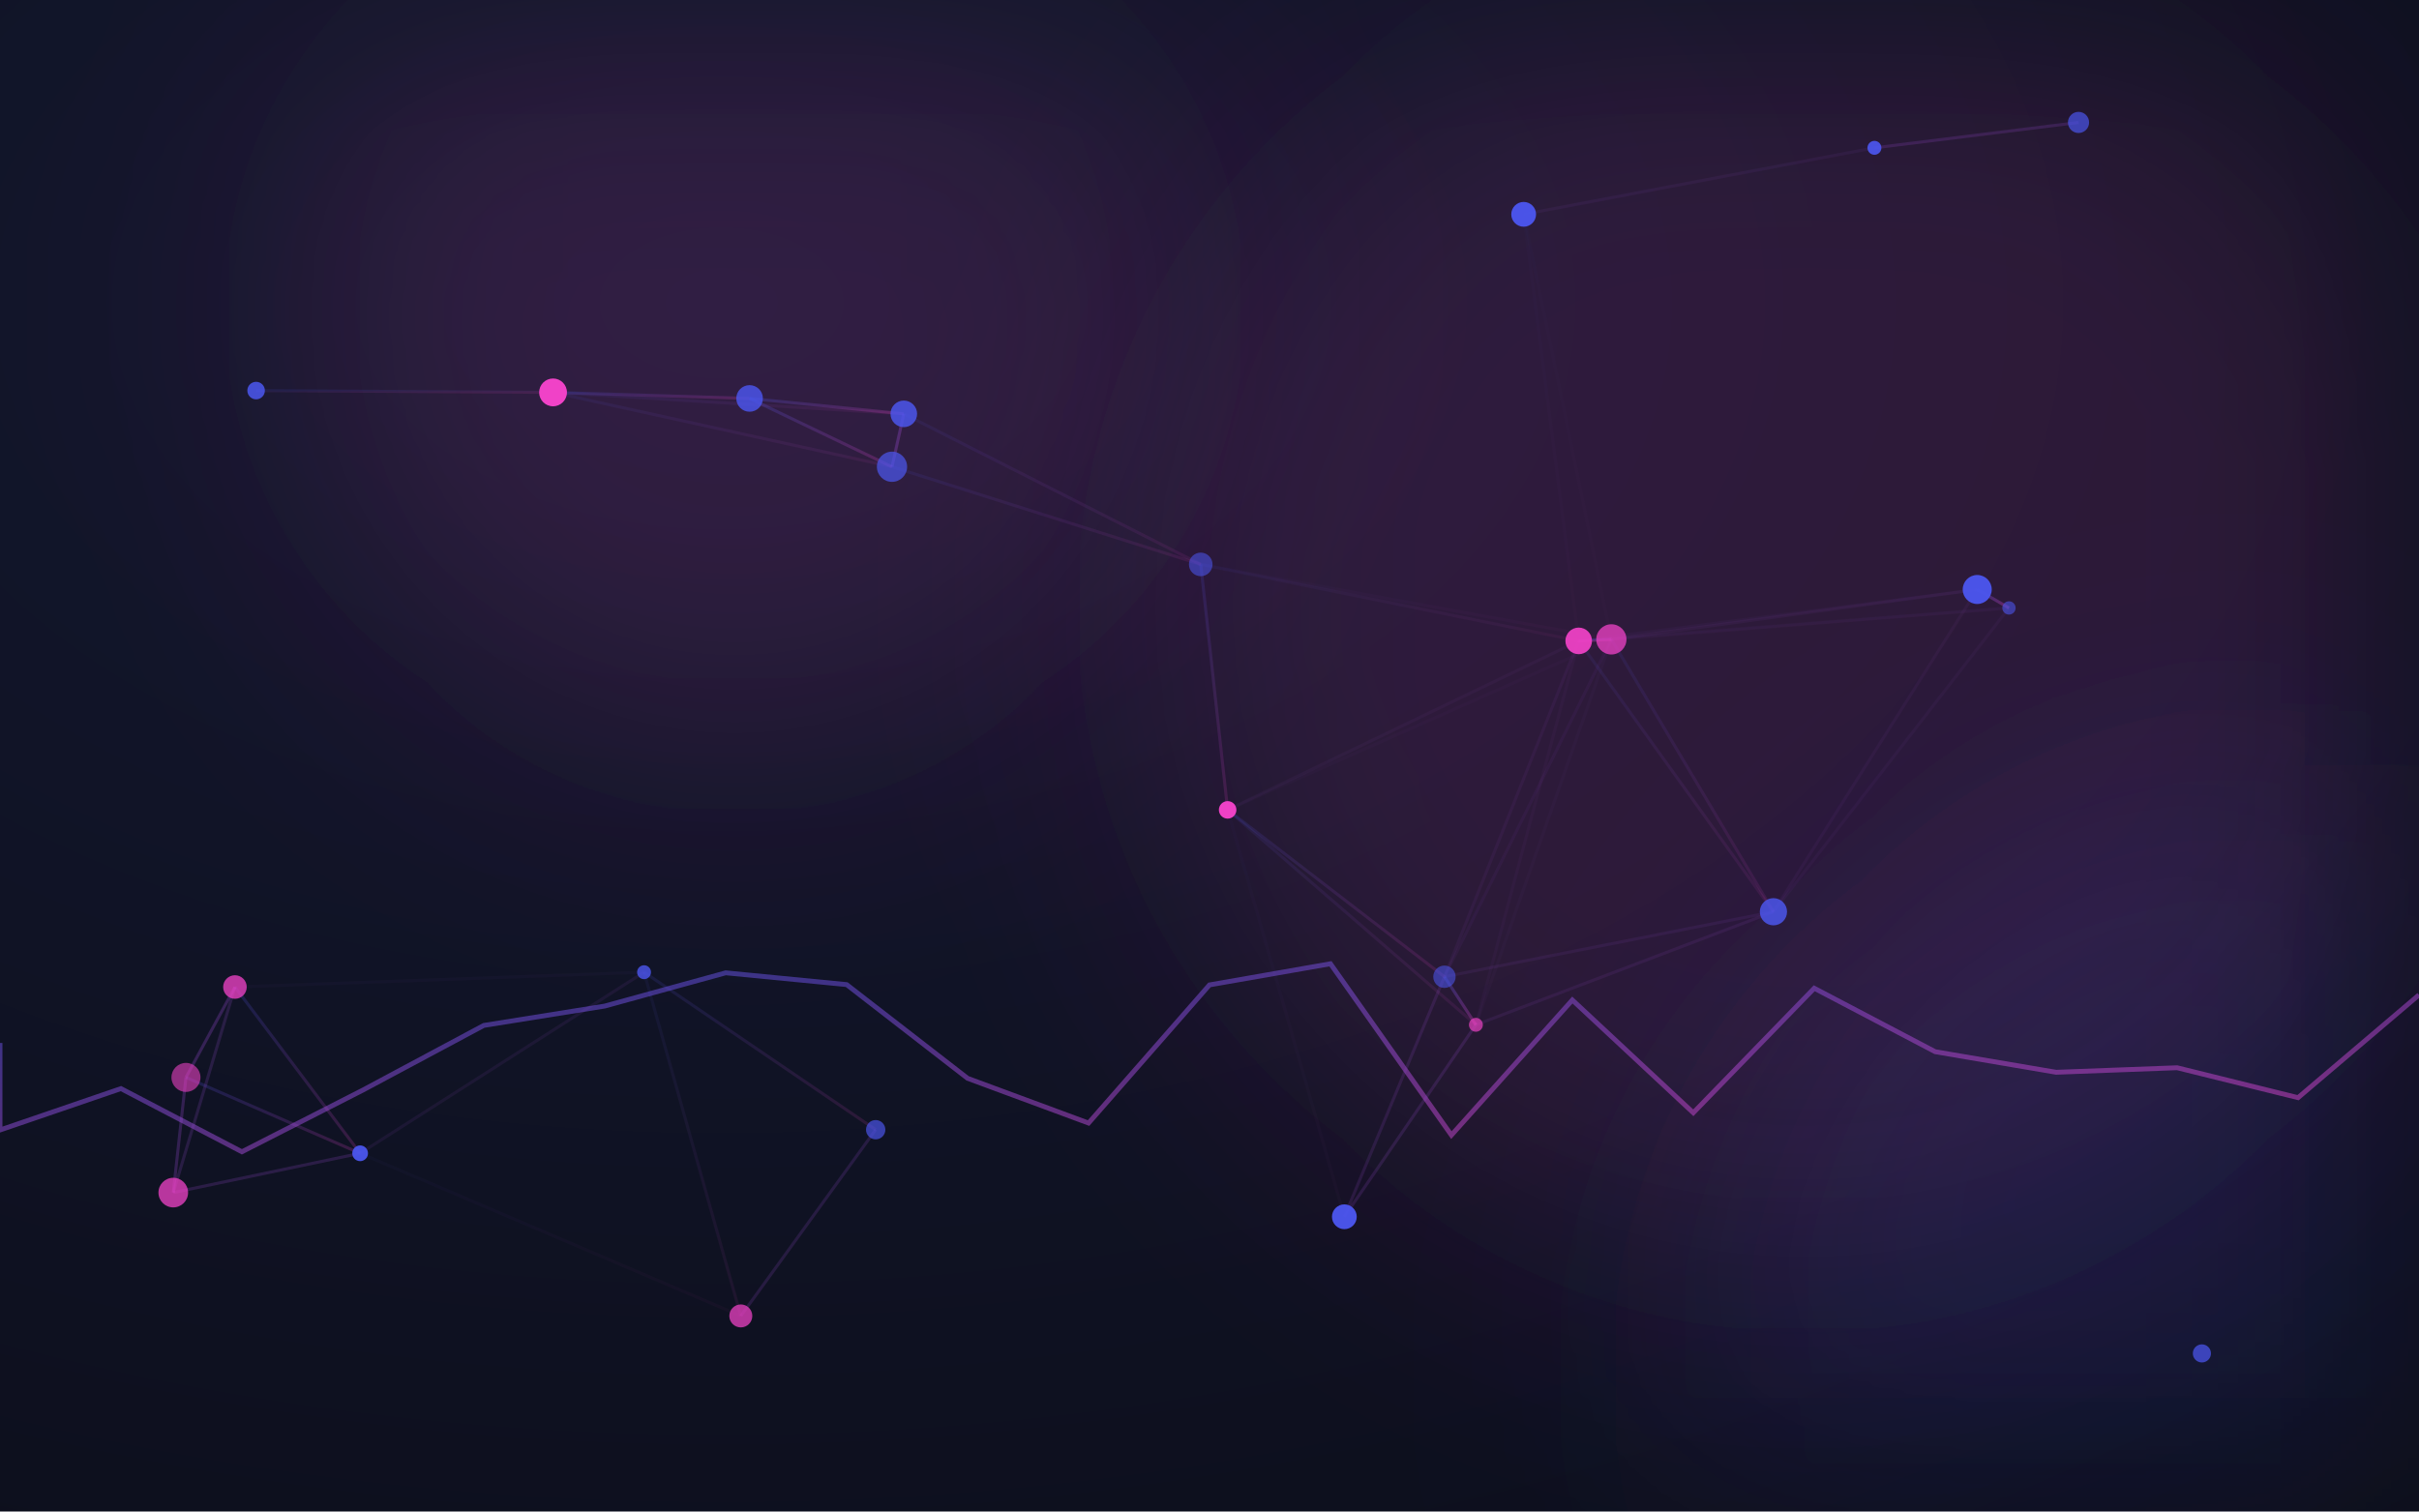
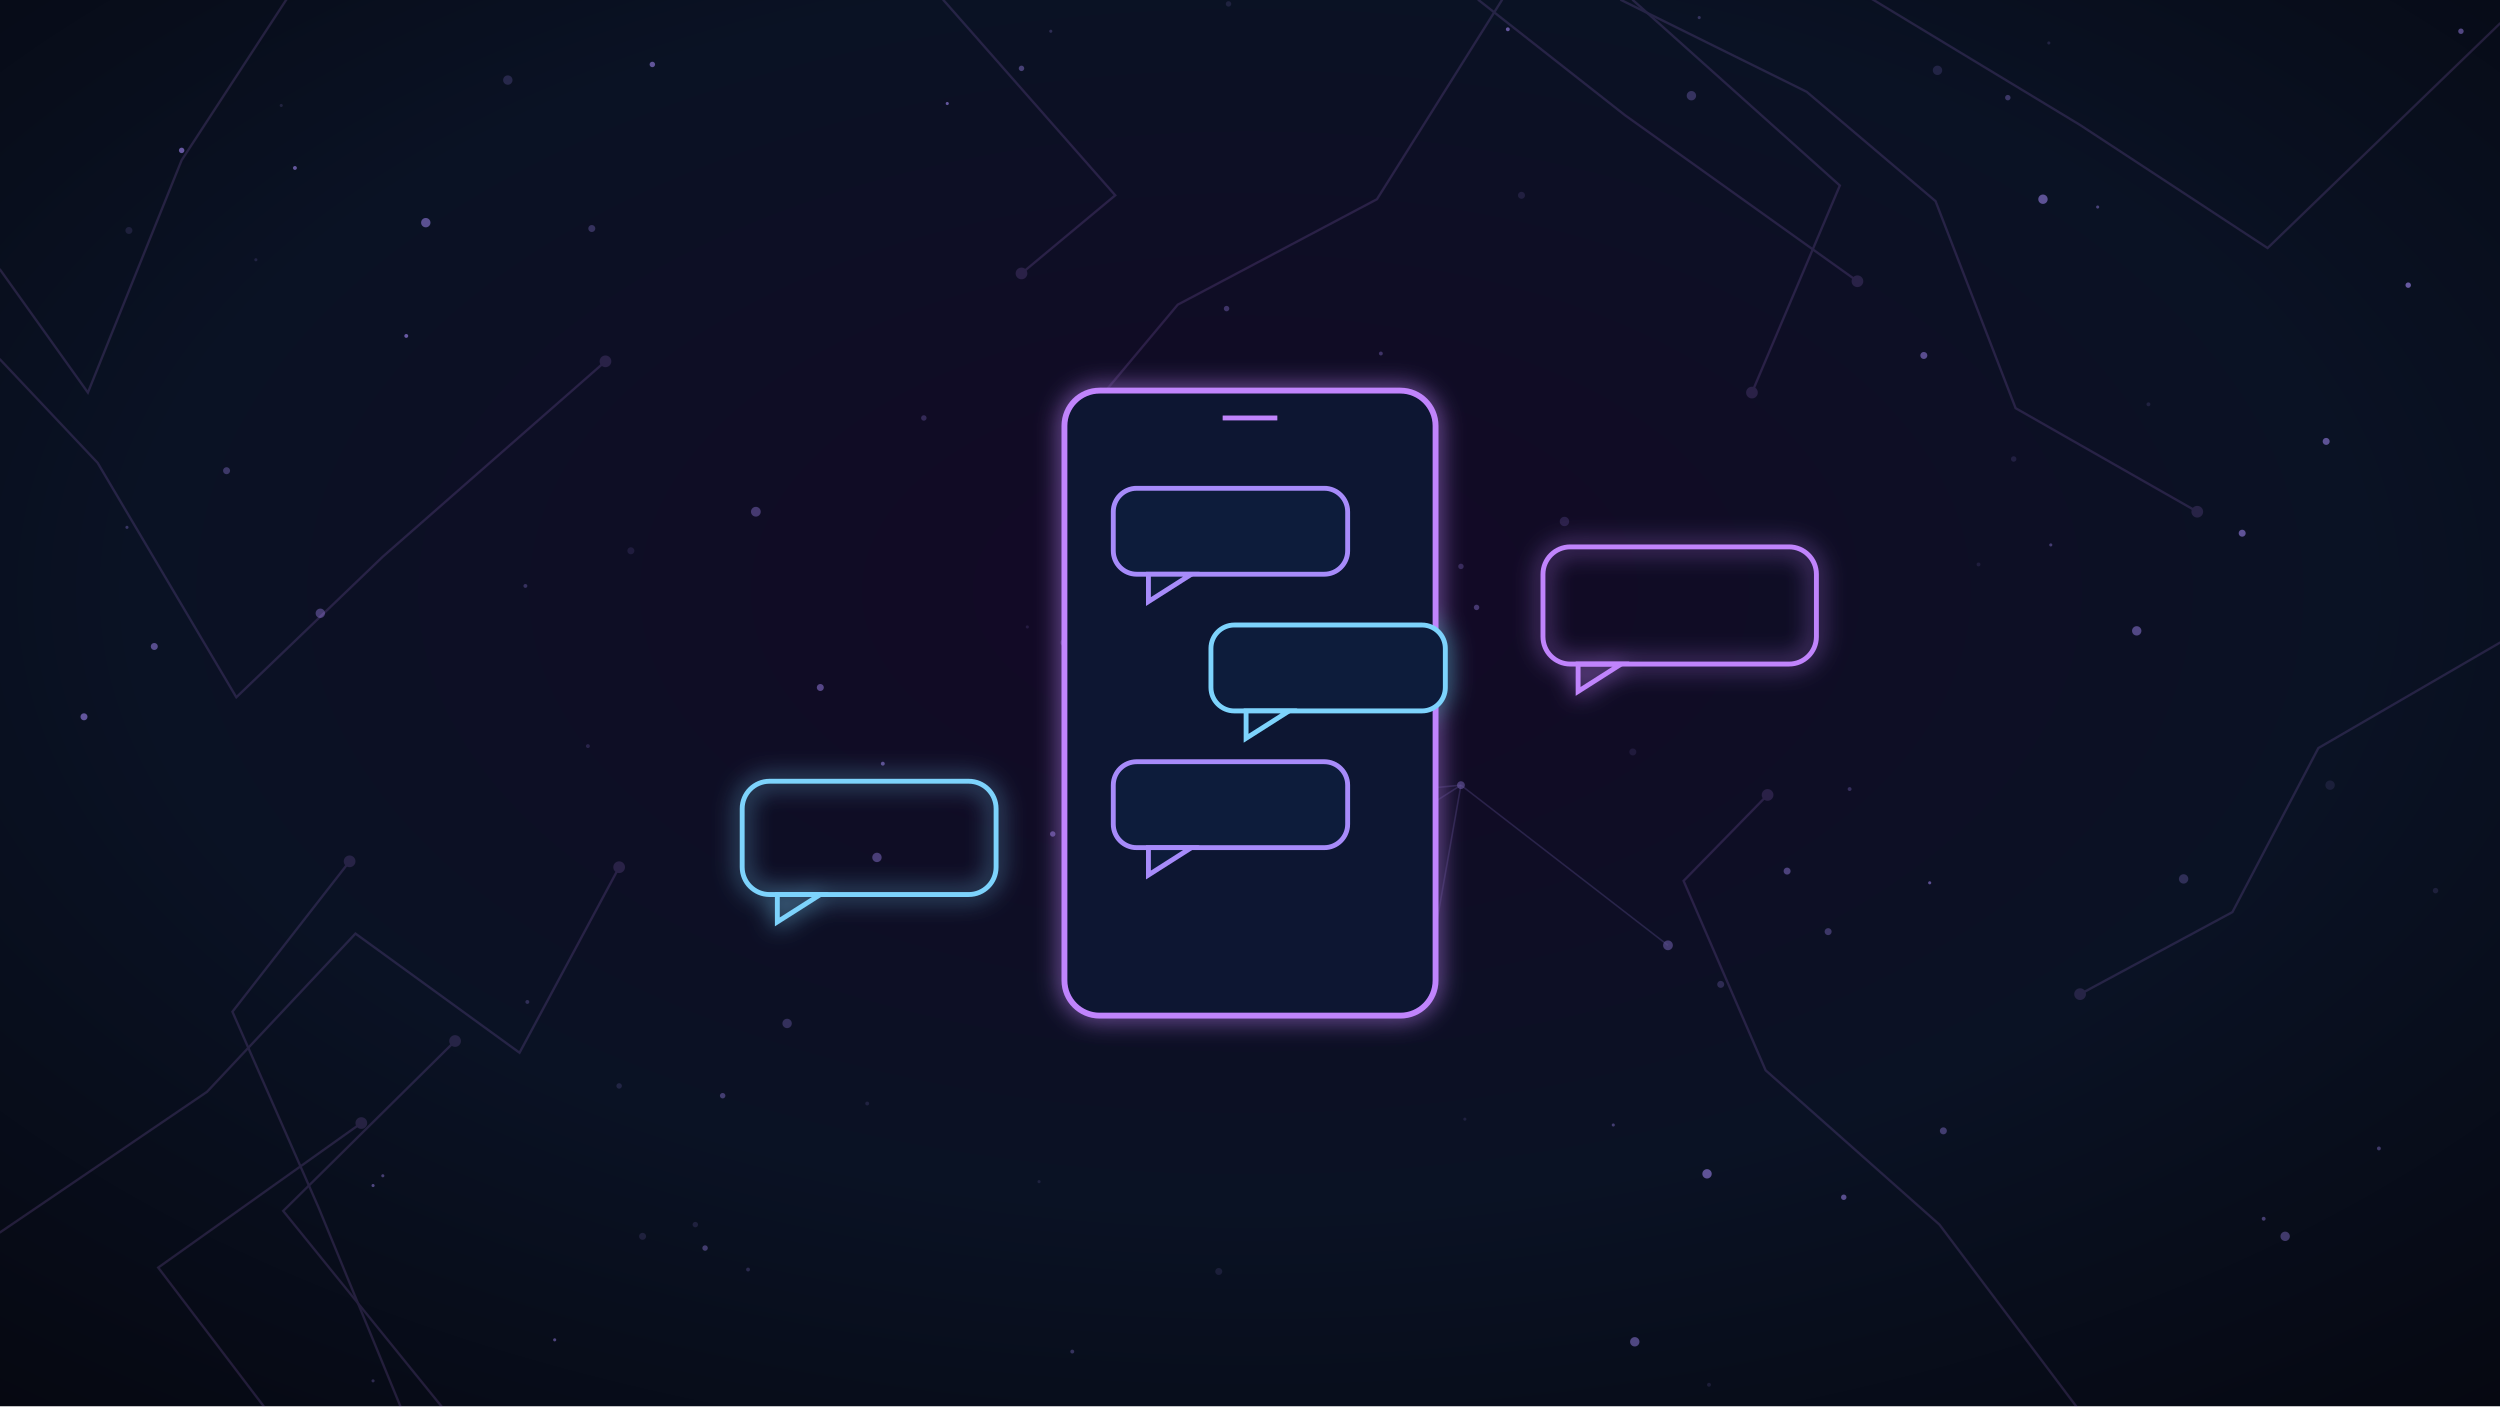
- <svg xmlns="http://www.w3.org/2000/svg" viewBox="0 0 800 500" role="img" aria-label="">
+ <svg xmlns="http://www.w3.org/2000/svg" viewBox="0 0 1280 720" width="1280" height="720">
  <defs>
-     <linearGradient id="lg" x1="0" y1="0" x2="1" y2="1">
-       <stop offset="0" stop-color="hsl(236 85% 62%)" />
-       <stop offset="1" stop-color="hsl(314 85% 60%)" />
+     <radialGradient id="bg" cx="50%" cy="42%" r="80%">
+       <stop offset="0%" stop-color="#140826" />
+       <stop offset="55%" stop-color="#0a1224" />
+       <stop offset="100%" stop-color="#05070f" />
+     </radialGradient>
+     <linearGradient id="acc" x1="0" y1="0" x2="1" y2="1">
+       <stop offset="0%" stop-color="#c084fc" />
+       <stop offset="50%" stop-color="#a78bfa" />
+       <stop offset="100%" stop-color="#7dd3fc" />
    </linearGradient>
-     <radialGradient id="bg" cx="0.3" cy="0.2" r="1.1">
-       <stop offset="0" stop-color="#141830" />
-       <stop offset="1" stop-color="#0b0d18" />
-     </radialGradient>
-     <filter id="blur" x="-60%" y="-60%" width="220%" height="220%">
-       <feGaussianBlur stdDeviation="46" />
+     <linearGradient id="accV" x1="0" y1="0" x2="0" y2="1">
+       <stop offset="0%" stop-color="#c084fc" />
+       <stop offset="100%" stop-color="#7dd3fc" />
+     </linearGradient>
+     <filter id="glow" x="-60%" y="-60%" width="220%" height="220%">
+       <feGaussianBlur stdDeviation="6" result="b" />
+       <feMerge>
+         <feMergeNode in="b" />
+         <feMergeNode in="SourceGraphic" />
+       </feMerge>
+     </filter>
+     <filter id="softglow" x="-80%" y="-80%" width="260%" height="260%">
+       <feGaussianBlur stdDeviation="14" result="b" />
+       <feMerge>
+         <feMergeNode in="b" />
+         <feMergeNode in="SourceGraphic" />
+       </feMerge>
    </filter>
  </defs>
-   <rect width="800" height="500" fill="url(#bg)" />
-   <circle cx="597" cy="201" r="219" fill="hsl(314 85% 60%)" fill-opacity="0.13" filter="url(#blur)" />
-   <circle cx="756" cy="454" r="201" fill="hsl(236 85% 62%)" fill-opacity="0.13" filter="url(#blur)" />
-   <circle cx="243" cy="102" r="147" fill="hsl(314 85% 60%)" fill-opacity="0.13" filter="url(#blur)" />
-   <path d="M 0 345 L 0 373.8 L 40 360.1 L 80 381.0 L 120 360.6 L 160 339.2 L 200 332.8 L 240 321.8 L 280 325.7 L 320 356.7 L 360 371.5 L 400 325.8 L 440 318.8 L 480 375.5 L 520 330.8 L 560 368.1 L 600 326.9 L 640 347.9 L 680 354.7 L 720 353.2 L 760 363.1 L 800 329.1" fill="none" stroke="url(#lg)" stroke-opacity="0.5" stroke-width="1.6" />
-   <line x1="61.5" y1="356.4" x2="57.3" y2="394.5" stroke="url(#lg)" stroke-opacity="0.253" stroke-width="1" />
-   <line x1="61.5" y1="356.4" x2="119.1" y2="381.5" stroke="url(#lg)" stroke-opacity="0.198" stroke-width="1" />
-   <line x1="61.5" y1="356.4" x2="77.7" y2="326.5" stroke="url(#lg)" stroke-opacity="0.263" stroke-width="1" />
-   <line x1="664.4" y1="201.1" x2="532.9" y2="211.5" stroke="url(#lg)" stroke-opacity="0.041" stroke-width="1" />
-   <line x1="664.4" y1="201.1" x2="653.9" y2="195.0" stroke="url(#lg)" stroke-opacity="0.312" stroke-width="1" />
-   <line x1="664.4" y1="201.1" x2="522.1" y2="212.0" stroke="url(#lg)" stroke-opacity="0.017" stroke-width="1" />
-   <line x1="664.4" y1="201.1" x2="586.5" y2="301.6" stroke="url(#lg)" stroke-opacity="0.052" stroke-width="1" />
-   <line x1="406.0" y1="267.9" x2="532.9" y2="211.5" stroke="url(#lg)" stroke-opacity="0.025" stroke-width="1" />
-   <line x1="406.0" y1="267.9" x2="397.1" y2="186.7" stroke="url(#lg)" stroke-opacity="0.155" stroke-width="1" />
-   <line x1="406.0" y1="267.9" x2="522.1" y2="212.0" stroke="url(#lg)" stroke-opacity="0.048" stroke-width="1" />
-   <line x1="406.0" y1="267.9" x2="444.6" y2="402.5" stroke="url(#lg)" stroke-opacity="0.023" stroke-width="1" />
-   <line x1="406.0" y1="267.9" x2="477.7" y2="323.1" stroke="url(#lg)" stroke-opacity="0.135" stroke-width="1" />
-   <line x1="406.0" y1="267.9" x2="488.1" y2="339.0" stroke="url(#lg)" stroke-opacity="0.094" stroke-width="1" />
-   <line x1="84.7" y1="129.2" x2="182.9" y2="129.8" stroke="url(#lg)" stroke-opacity="0.117" stroke-width="1" />
-   <line x1="247.9" y1="131.8" x2="182.9" y2="129.8" stroke="url(#lg)" stroke-opacity="0.192" stroke-width="1" />
-   <line x1="247.9" y1="131.8" x2="298.9" y2="136.9" stroke="url(#lg)" stroke-opacity="0.224" stroke-width="1" />
-   <line x1="247.9" y1="131.8" x2="295.0" y2="154.4" stroke="url(#lg)" stroke-opacity="0.222" stroke-width="1" />
-   <line x1="532.9" y1="211.5" x2="503.9" y2="70.9" stroke="url(#lg)" stroke-opacity="0.015" stroke-width="1" />
-   <line x1="532.9" y1="211.5" x2="397.1" y2="186.7" stroke="url(#lg)" stroke-opacity="0.027" stroke-width="1" />
-   <line x1="532.9" y1="211.5" x2="653.9" y2="195.0" stroke="url(#lg)" stroke-opacity="0.063" stroke-width="1" />
-   <line x1="532.9" y1="211.5" x2="522.1" y2="212.0" stroke="url(#lg)" stroke-opacity="0.315" stroke-width="1" />
-   <line x1="532.9" y1="211.5" x2="477.7" y2="323.1" stroke="url(#lg)" stroke-opacity="0.058" stroke-width="1" />
-   <line x1="532.9" y1="211.5" x2="488.1" y2="339.0" stroke="url(#lg)" stroke-opacity="0.034" stroke-width="1" />
-   <line x1="532.9" y1="211.5" x2="586.5" y2="301.6" stroke="url(#lg)" stroke-opacity="0.102" stroke-width="1" />
-   <line x1="687.4" y1="40.5" x2="619.9" y2="48.9" stroke="url(#lg)" stroke-opacity="0.186" stroke-width="1" />
-   <line x1="289.6" y1="373.7" x2="245.0" y2="435.3" stroke="url(#lg)" stroke-opacity="0.168" stroke-width="1" />
-   <line x1="289.6" y1="373.7" x2="213.0" y2="321.6" stroke="url(#lg)" stroke-opacity="0.130" stroke-width="1" />
-   <line x1="182.9" y1="129.8" x2="298.9" y2="136.9" stroke="url(#lg)" stroke-opacity="0.077" stroke-width="1" />
-   <line x1="182.9" y1="129.8" x2="295.0" y2="154.4" stroke="url(#lg)" stroke-opacity="0.080" stroke-width="1" />
-   <line x1="503.9" y1="70.9" x2="619.9" y2="48.9" stroke="url(#lg)" stroke-opacity="0.072" stroke-width="1" />
-   <line x1="503.9" y1="70.9" x2="522.1" y2="212.0" stroke="url(#lg)" stroke-opacity="0.017" stroke-width="1" />
-   <line x1="397.1" y1="186.7" x2="298.9" y2="136.9" stroke="url(#lg)" stroke-opacity="0.090" stroke-width="1" />
-   <line x1="397.1" y1="186.7" x2="522.1" y2="212.0" stroke="url(#lg)" stroke-opacity="0.051" stroke-width="1" />
-   <line x1="397.1" y1="186.7" x2="295.0" y2="154.4" stroke="url(#lg)" stroke-opacity="0.097" stroke-width="1" />
-   <line x1="245.0" y1="435.3" x2="119.1" y2="381.5" stroke="url(#lg)" stroke-opacity="0.030" stroke-width="1" />
-   <line x1="245.0" y1="435.3" x2="213.0" y2="321.6" stroke="url(#lg)" stroke-opacity="0.072" stroke-width="1" />
-   <line x1="653.9" y1="195.0" x2="522.1" y2="212.0" stroke="url(#lg)" stroke-opacity="0.039" stroke-width="1" />
-   <line x1="653.9" y1="195.0" x2="586.5" y2="301.6" stroke="url(#lg)" stroke-opacity="0.054" stroke-width="1" />
-   <line x1="57.3" y1="394.5" x2="119.1" y2="381.5" stroke="url(#lg)" stroke-opacity="0.197" stroke-width="1" />
-   <line x1="57.3" y1="394.5" x2="77.7" y2="326.5" stroke="url(#lg)" stroke-opacity="0.179" stroke-width="1" />
-   <line x1="298.9" y1="136.9" x2="295.0" y2="154.4" stroke="url(#lg)" stroke-opacity="0.299" stroke-width="1" />
-   <line x1="119.1" y1="381.5" x2="213.0" y2="321.6" stroke="url(#lg)" stroke-opacity="0.088" stroke-width="1" />
-   <line x1="119.1" y1="381.5" x2="77.7" y2="326.5" stroke="url(#lg)" stroke-opacity="0.184" stroke-width="1" />
-   <line x1="522.1" y1="212.0" x2="477.7" y2="323.1" stroke="url(#lg)" stroke-opacity="0.069" stroke-width="1" />
-   <line x1="522.1" y1="212.0" x2="488.1" y2="339.0" stroke="url(#lg)" stroke-opacity="0.042" stroke-width="1" />
-   <line x1="522.1" y1="212.0" x2="586.5" y2="301.6" stroke="url(#lg)" stroke-opacity="0.090" stroke-width="1" />
-   <line x1="444.6" y1="402.5" x2="477.7" y2="323.1" stroke="url(#lg)" stroke-opacity="0.145" stroke-width="1" />
-   <line x1="444.6" y1="402.5" x2="488.1" y2="339.0" stroke="url(#lg)" stroke-opacity="0.166" stroke-width="1" />
-   <line x1="477.7" y1="323.1" x2="488.1" y2="339.0" stroke="url(#lg)" stroke-opacity="0.297" stroke-width="1" />
-   <line x1="477.7" y1="323.1" x2="586.5" y2="301.6" stroke="url(#lg)" stroke-opacity="0.089" stroke-width="1" />
-   <line x1="488.1" y1="339.0" x2="586.5" y2="301.6" stroke="url(#lg)" stroke-opacity="0.101" stroke-width="1" />
-   <line x1="213.0" y1="321.6" x2="77.7" y2="326.5" stroke="url(#lg)" stroke-opacity="0.033" stroke-width="1" />
-   <circle cx="61.5" cy="356.4" r="4.8" fill="hsl(314 85% 60%)" fill-opacity="0.58" />
-   <circle cx="728.2" cy="447.7" r="3.0" fill="hsl(236 85% 62%)" fill-opacity="0.72" />
-   <circle cx="664.4" cy="201.1" r="2.2" fill="hsl(236 85% 62%)" fill-opacity="0.58" />
-   <circle cx="406.0" cy="267.9" r="2.9" fill="hsl(314 85% 60%)" fill-opacity="0.99" />
-   <circle cx="84.7" cy="129.2" r="2.9" fill="hsl(236 85% 62%)" fill-opacity="0.85" />
-   <circle cx="247.9" cy="131.8" r="4.4" fill="hsl(236 85% 62%)" fill-opacity="0.81" />
-   <circle cx="532.9" cy="211.5" r="5.0" fill="hsl(314 85% 60%)" fill-opacity="0.75" />
-   <circle cx="687.4" cy="40.5" r="3.5" fill="hsl(236 85% 62%)" fill-opacity="0.68" />
-   <circle cx="289.6" cy="373.7" r="3.2" fill="hsl(236 85% 62%)" fill-opacity="0.67" />
-   <circle cx="182.9" cy="129.8" r="4.6" fill="hsl(314 85% 60%)" fill-opacity="1.00" />
-   <circle cx="503.9" cy="70.9" r="4.1" fill="hsl(236 85% 62%)" fill-opacity="0.95" />
-   <circle cx="397.1" cy="186.7" r="3.9" fill="hsl(236 85% 62%)" fill-opacity="0.56" />
-   <circle cx="245.0" cy="435.3" r="3.8" fill="hsl(314 85% 60%)" fill-opacity="0.73" />
-   <circle cx="653.9" cy="195.0" r="4.8" fill="hsl(236 85% 62%)" fill-opacity="0.95" />
-   <circle cx="619.9" cy="48.9" r="2.3" fill="hsl(236 85% 62%)" fill-opacity="0.91" />
-   <circle cx="57.3" cy="394.5" r="4.9" fill="hsl(314 85% 60%)" fill-opacity="0.75" />
-   <circle cx="298.9" cy="136.9" r="4.4" fill="hsl(236 85% 62%)" fill-opacity="0.83" />
-   <circle cx="119.1" cy="381.5" r="2.6" fill="hsl(236 85% 62%)" fill-opacity="0.93" />
-   <circle cx="522.1" cy="212.0" r="4.4" fill="hsl(314 85% 60%)" fill-opacity="0.93" />
-   <circle cx="444.6" cy="402.5" r="4.1" fill="hsl(236 85% 62%)" fill-opacity="0.95" />
-   <circle cx="477.7" cy="323.1" r="3.7" fill="hsl(236 85% 62%)" fill-opacity="0.56" />
-   <circle cx="488.1" cy="339.0" r="2.3" fill="hsl(314 85% 60%)" fill-opacity="0.68" />
-   <circle cx="213.0" cy="321.6" r="2.3" fill="hsl(236 85% 62%)" fill-opacity="0.80" />
-   <circle cx="586.5" cy="301.6" r="4.5" fill="hsl(236 85% 62%)" fill-opacity="0.83" />
-   <circle cx="77.7" cy="326.5" r="3.9" fill="hsl(314 85% 60%)" fill-opacity="0.76" />
-   <circle cx="295.0" cy="154.4" r="5.0" fill="hsl(236 85% 62%)" fill-opacity="0.70" />
+   <rect width="1280" height="720" fill="url(#bg)" />
+   <g fill="#a78bfa">
+     <circle cx="772" cy="15" r="1" opacity="0.57" />
+     <circle cx="624" cy="651" r="1.8" opacity="0.12" />
+     <circle cx="523" cy="35" r="1.4" opacity="0.38" />
+     <circle cx="196" cy="602" r="0.8" opacity="0.39" />
+     <circle cx="403" cy="524" r="2.4" opacity="0.26" />
+     <circle cx="370" cy="561" r="1.4" opacity="0.36" />
+     <circle cx="1074" cy="106" r="0.8" opacity="0.4" />
+     <circle cx="729" cy="424" r="1.4" opacity="0.19" />
+     <circle cx="329" cy="633" r="1.8" opacity="0.14" />
+     <circle cx="826" cy="576" r="0.8" opacity="0.36" />
+     <circle cx="260" cy="41" r="2.4" opacity="0.19" />
+     <circle cx="1191" cy="226" r="1.8" opacity="0.53" />
+     <circle cx="915" cy="446" r="1.8" opacity="0.41" />
+     <circle cx="988" cy="452" r="0.8" opacity="0.51" />
+     <circle cx="1013" cy="289" r="1" opacity="0.12" />
+     <circle cx="836" cy="385" r="1.8" opacity="0.11" />
+     <circle cx="449" cy="439" r="2.4" opacity="0.39" />
+     <circle cx="131" cy="133" r="0.8" opacity="0.15" />
+     <circle cx="383" cy="650" r="1" opacity="0.21" />
+     <circle cx="301" cy="382" r="1" opacity="0.18" />
+     <circle cx="1170" cy="633" r="2.4" opacity="0.36" />
+     <circle cx="756" cy="311" r="1.4" opacity="0.35" />
+     <circle cx="936" cy="477" r="1.8" opacity="0.32" />
+     <circle cx="726" cy="514" r="0.8" opacity="0.53" />
+     <circle cx="539" cy="427" r="1.4" opacity="0.5" />
+     <circle cx="1159" cy="624" r="1" opacity="0.39" />
+     <circle cx="361" cy="639" r="1.4" opacity="0.36" />
+     <circle cx="532" cy="605" r="0.8" opacity="0.13" />
+     <circle cx="334" cy="33" r="1.4" opacity="0.55" />
+     <circle cx="356" cy="627" r="1.4" opacity="0.14" />
+     <circle cx="837" cy="687" r="2.4" opacity="0.45" />
+     <circle cx="317" cy="556" r="1.4" opacity="0.16" />
+     <circle cx="191" cy="607" r="0.8" opacity="0.45" />
+     <circle cx="444" cy="565" r="1" opacity="0.14" />
+     <circle cx="1260" cy="16" r="1.4" opacity="0.46" />
+     <circle cx="1031" cy="235" r="1.4" opacity="0.14" />
+     <circle cx="191" cy="707" r="0.8" opacity="0.25" />
+     <circle cx="944" cy="613" r="1.4" opacity="0.5" />
+     <circle cx="748" cy="290" r="1.4" opacity="0.24" />
+     <circle cx="323" cy="282" r="1.8" opacity="0.12" />
+     <circle cx="629" cy="2" r="1.4" opacity="0.13" />
+     <circle cx="1233" cy="146" r="1.4" opacity="0.59" />
+     <circle cx="116" cy="241" r="1.8" opacity="0.32" />
+     <circle cx="1028" cy="50" r="1.4" opacity="0.32" />
+     <circle cx="628" cy="158" r="1.4" opacity="0.31" />
+     <circle cx="485" cy="53" r="0.8" opacity="0.57" />
+     <circle cx="1193" cy="402" r="2.4" opacity="0.11" />
+     <circle cx="284" cy="686" r="0.8" opacity="0.45" />
+     <circle cx="642" cy="298" r="2.4" opacity="0.59" />
+     <circle cx="93" cy="77" r="1.4" opacity="0.59" />
+     <circle cx="218" cy="114" r="2.4" opacity="0.51" />
+     <circle cx="66" cy="118" r="1.8" opacity="0.13" />
+     <circle cx="151" cy="86" r="1" opacity="0.57" />
+     <circle cx="985" cy="182" r="1.8" opacity="0.49" />
+     <circle cx="549" cy="692" r="1" opacity="0.29" />
+     <circle cx="750" cy="573" r="0.8" opacity="0.13" />
+     <circle cx="164" cy="314" r="2.4" opacity="0.37" />
+     <circle cx="1100" cy="207" r="1" opacity="0.14" />
+     <circle cx="779" cy="100" r="1.8" opacity="0.13" />
+     <circle cx="452" cy="391" r="1" opacity="0.5" />
+     <circle cx="270" cy="513" r="1" opacity="0.24" />
+     <circle cx="875" cy="709" r="1" opacity="0.13" />
+     <circle cx="947" cy="404" r="1" opacity="0.26" />
+     <circle cx="707" cy="181" r="1" opacity="0.31" />
+     <circle cx="79" cy="331" r="1.8" opacity="0.49" />
+     <circle cx="473" cy="214" r="1.4" opacity="0.24" />
+     <circle cx="1247" cy="456" r="1.4" opacity="0.13" />
+     <circle cx="420" cy="352" r="1.8" opacity="0.46" />
+     <circle cx="1049" cy="22" r="0.8" opacity="0.16" />
+     <circle cx="801" cy="267" r="2.4" opacity="0.17" />
+     <circle cx="43" cy="367" r="1.8" opacity="0.57" />
+     <circle cx="526" cy="321" r="0.8" opacity="0.13" />
+     <circle cx="881" cy="504" r="1.8" opacity="0.22" />
+     <circle cx="1148" cy="273" r="1.8" opacity="0.54" />
+     <circle cx="870" cy="9" r="0.8" opacity="0.27" />
+     <circle cx="144" cy="54" r="0.8" opacity="0.15" />
+     <circle cx="992" cy="36" r="2.4" opacity="0.16" />
+     <circle cx="1050" cy="279" r="0.8" opacity="0.36" />
+     <circle cx="995" cy="579" r="1.8" opacity="0.36" />
+     <circle cx="1218" cy="588" r="1" opacity="0.35" />
+     <circle cx="65" cy="270" r="0.8" opacity="0.29" />
+     <circle cx="866" cy="49" r="2.4" opacity="0.28" />
+     <circle cx="303" cy="117" r="1.8" opacity="0.27" />
+     <circle cx="538" cy="16" r="0.8" opacity="0.23" />
+     <circle cx="1118" cy="450" r="2.4" opacity="0.24" />
+     <circle cx="874" cy="601" r="2.4" opacity="0.54" />
+     <circle cx="1046" cy="102" r="2.4" opacity="0.53" />
+     <circle cx="208" cy="172" r="1" opacity="0.6" />
+     <circle cx="1094" cy="323" r="2.4" opacity="0.45" />
+     <circle cx="269" cy="300" r="1" opacity="0.27" />
+   </g>
+   <g stroke="#c084fc" stroke-width="1.2" fill="none" opacity="0.16" stroke-linecap="round">
+     <path d="M 0 184 L 50 237 L 121 357 L 196 285 L 310 185" />
+     <circle cx="310" cy="185" r="3" fill="#c084fc" stroke="none" />
+     <path d="M 830 0 L 925 47 L 991 103 L 1032 209 L 1125 262" />
+     <circle cx="1125" cy="262" r="3" fill="#c084fc" stroke="none" />
+     <path d="M 483 0 L 571 100 L 523 140" />
+     <circle cx="523" cy="140" r="3" fill="#c084fc" stroke="none" />
+     <path d="M 226 720 L 145 620 L 233 533" />
+     <circle cx="233" cy="533" r="3" fill="#c084fc" stroke="none" />
+     <path d="M 1063 720 L 993 627 L 904 548 L 862 451 L 905 407" />
+     <circle cx="905" cy="407" r="3" fill="#c084fc" stroke="none" />
+     <path d="M 0 631 L 106 559 L 182 478 L 266 539 L 317 444" />
+     <circle cx="317" cy="444" r="3" fill="#c084fc" stroke="none" />
+     <path d="M 0 138 L 45 201 L 93 82 L 153 -10 L 269 -77" />
+     <circle cx="269" cy="-77" r="3" fill="#c084fc" stroke="none" />
+     <path d="M 135 720 L 81 649 L 185 575" />
+     <circle cx="185" cy="575" r="3" fill="#c084fc" stroke="none" />
+     <path d="M 1280 12 L 1161 127 L 1065 64 L 951 -5" />
+     <circle cx="951" cy="-5" r="3" fill="#c084fc" stroke="none" />
+     <path d="M 205 720 L 163 618 L 119 518 L 179 441" />
+     <circle cx="179" cy="441" r="3" fill="#c084fc" stroke="none" />
+     <path d="M 757 0 L 832 59 L 951 144" />
+     <circle cx="951" cy="144" r="3" fill="#c084fc" stroke="none" />
+     <path d="M 769 0 L 705 102 L 603 156 L 562 205" />
+     <circle cx="562" cy="205" r="3" fill="#c084fc" stroke="none" />
+     <path d="M 1280 329 L 1187 383 L 1143 467 L 1065 509" />
+     <circle cx="1065" cy="509" r="3" fill="#c084fc" stroke="none" />
+     <path d="M 836 0 L 942 95 L 897 201" />
+     <circle cx="897" cy="201" r="3" fill="#c084fc" stroke="none" />
+   </g>
+   <g opacity="0.5">
+     <line x1="629.0" y1="461.0" x2="545.0" y2="329.0" stroke="#a78bfa" stroke-width="0.8" opacity="0.35" />
+     <line x1="629.0" y1="461.0" x2="616.0" y2="486.0" stroke="#a78bfa" stroke-width="0.8" opacity="0.35" />
+     <line x1="629.0" y1="461.0" x2="641.0" y2="407.0" stroke="#a78bfa" stroke-width="0.8" opacity="0.35" />
+     <line x1="629.0" y1="461.0" x2="730.0" y2="504.0" stroke="#a78bfa" stroke-width="0.8" opacity="0.35" />
+     <line x1="629.0" y1="461.0" x2="664.0" y2="410.0" stroke="#a78bfa" stroke-width="0.8" opacity="0.35" />
+     <line x1="545.0" y1="329.0" x2="664.0" y2="410.0" stroke="#a78bfa" stroke-width="0.8" opacity="0.35" />
+     <line x1="616.0" y1="486.0" x2="641.0" y2="407.0" stroke="#a78bfa" stroke-width="0.8" opacity="0.35" />
+     <line x1="616.0" y1="486.0" x2="748.0" y2="402.0" stroke="#a78bfa" stroke-width="0.8" opacity="0.35" />
+     <line x1="854.0" y1="484.0" x2="748.0" y2="402.0" stroke="#a78bfa" stroke-width="0.8" opacity="0.35" />
+     <line x1="730.0" y1="504.0" x2="748.0" y2="402.0" stroke="#a78bfa" stroke-width="0.8" opacity="0.35" />
+     <line x1="730.0" y1="504.0" x2="664.0" y2="410.0" stroke="#a78bfa" stroke-width="0.8" opacity="0.35" />
+     <line x1="748.0" y1="402.0" x2="664.0" y2="410.0" stroke="#a78bfa" stroke-width="0.8" opacity="0.35" />
+     <circle cx="629.0" cy="461.0" r="2.5" fill="#a78bfa" opacity="0.7" />
+     <circle cx="545.0" cy="329.0" r="2" fill="#a78bfa" opacity="0.7" />
+     <circle cx="616.0" cy="486.0" r="2.5" fill="#a78bfa" opacity="0.7" />
+     <circle cx="641.0" cy="407.0" r="2" fill="#a78bfa" opacity="0.7" />
+     <circle cx="854.0" cy="484.0" r="2.5" fill="#a78bfa" opacity="0.7" />
+     <circle cx="730.0" cy="504.0" r="3" fill="#a78bfa" opacity="0.7" />
+     <circle cx="748.0" cy="402.0" r="2" fill="#a78bfa" opacity="0.7" />
+     <circle cx="664.0" cy="410.0" r="3" fill="#a78bfa" opacity="0.7" />
+     <circle cx="387.0" cy="262.0" r="2.5" fill="#a78bfa" opacity="0.7" />
+   </g>
+   <g filter="url(#glow)">
+     <rect x="545.0" y="200.0" width="190" height="320" rx="18" fill="#0a1430" stroke="#c084fc" stroke-width="3" />
+     <line x1="626.0" y1="214.0" x2="654.0" y2="214.0" stroke="#c084fc" stroke-width="2.5" />
+     <rect x="570.0" y="250.0" width="120" height="44" rx="12" fill="#0a1a3a" stroke="#a78bfa" stroke-width="2.5" />
+     <path d="M 588.0 294.0 L 588.0 308.0 L 610.0 294.0 Z" fill="#0a1a3a" stroke="#a78bfa" stroke-width="2.5" />
+     <rect x="620.0" y="320.0" width="120" height="44" rx="12" fill="#0a1a3a" stroke="#7dd3fc" stroke-width="2.5" />
+     <path d="M 638.0 364.0 L 638.0 378.0 L 660.0 364.0 Z" fill="#0a1a3a" stroke="#7dd3fc" stroke-width="2.5" />
+     <rect x="570.0" y="390.0" width="120" height="44" rx="12" fill="#0a1a3a" stroke="#a78bfa" stroke-width="2.5" />
+     <path d="M 588.0 434.0 L 588.0 448.0 L 610.0 434.0 Z" fill="#0a1a3a" stroke="#a78bfa" stroke-width="2.5" />
+     <rect x="790.0" y="280.0" width="140" height="60" rx="14" fill="none" stroke="#c084fc" stroke-width="2.5" />
+     <path d="M 808.0 340.0 L 808.0 354.0 L 830.0 340.0 Z" fill="none" stroke="#c084fc" stroke-width="2.5" />
+     <rect x="380.0" y="400.0" width="130" height="58" rx="14" fill="none" stroke="#7dd3fc" stroke-width="2.5" />
+     <path d="M 398.0 458.0 L 398.0 472.0 L 420.0 458.0 Z" fill="none" stroke="#7dd3fc" stroke-width="2.5" />
+   </g>
</svg>
